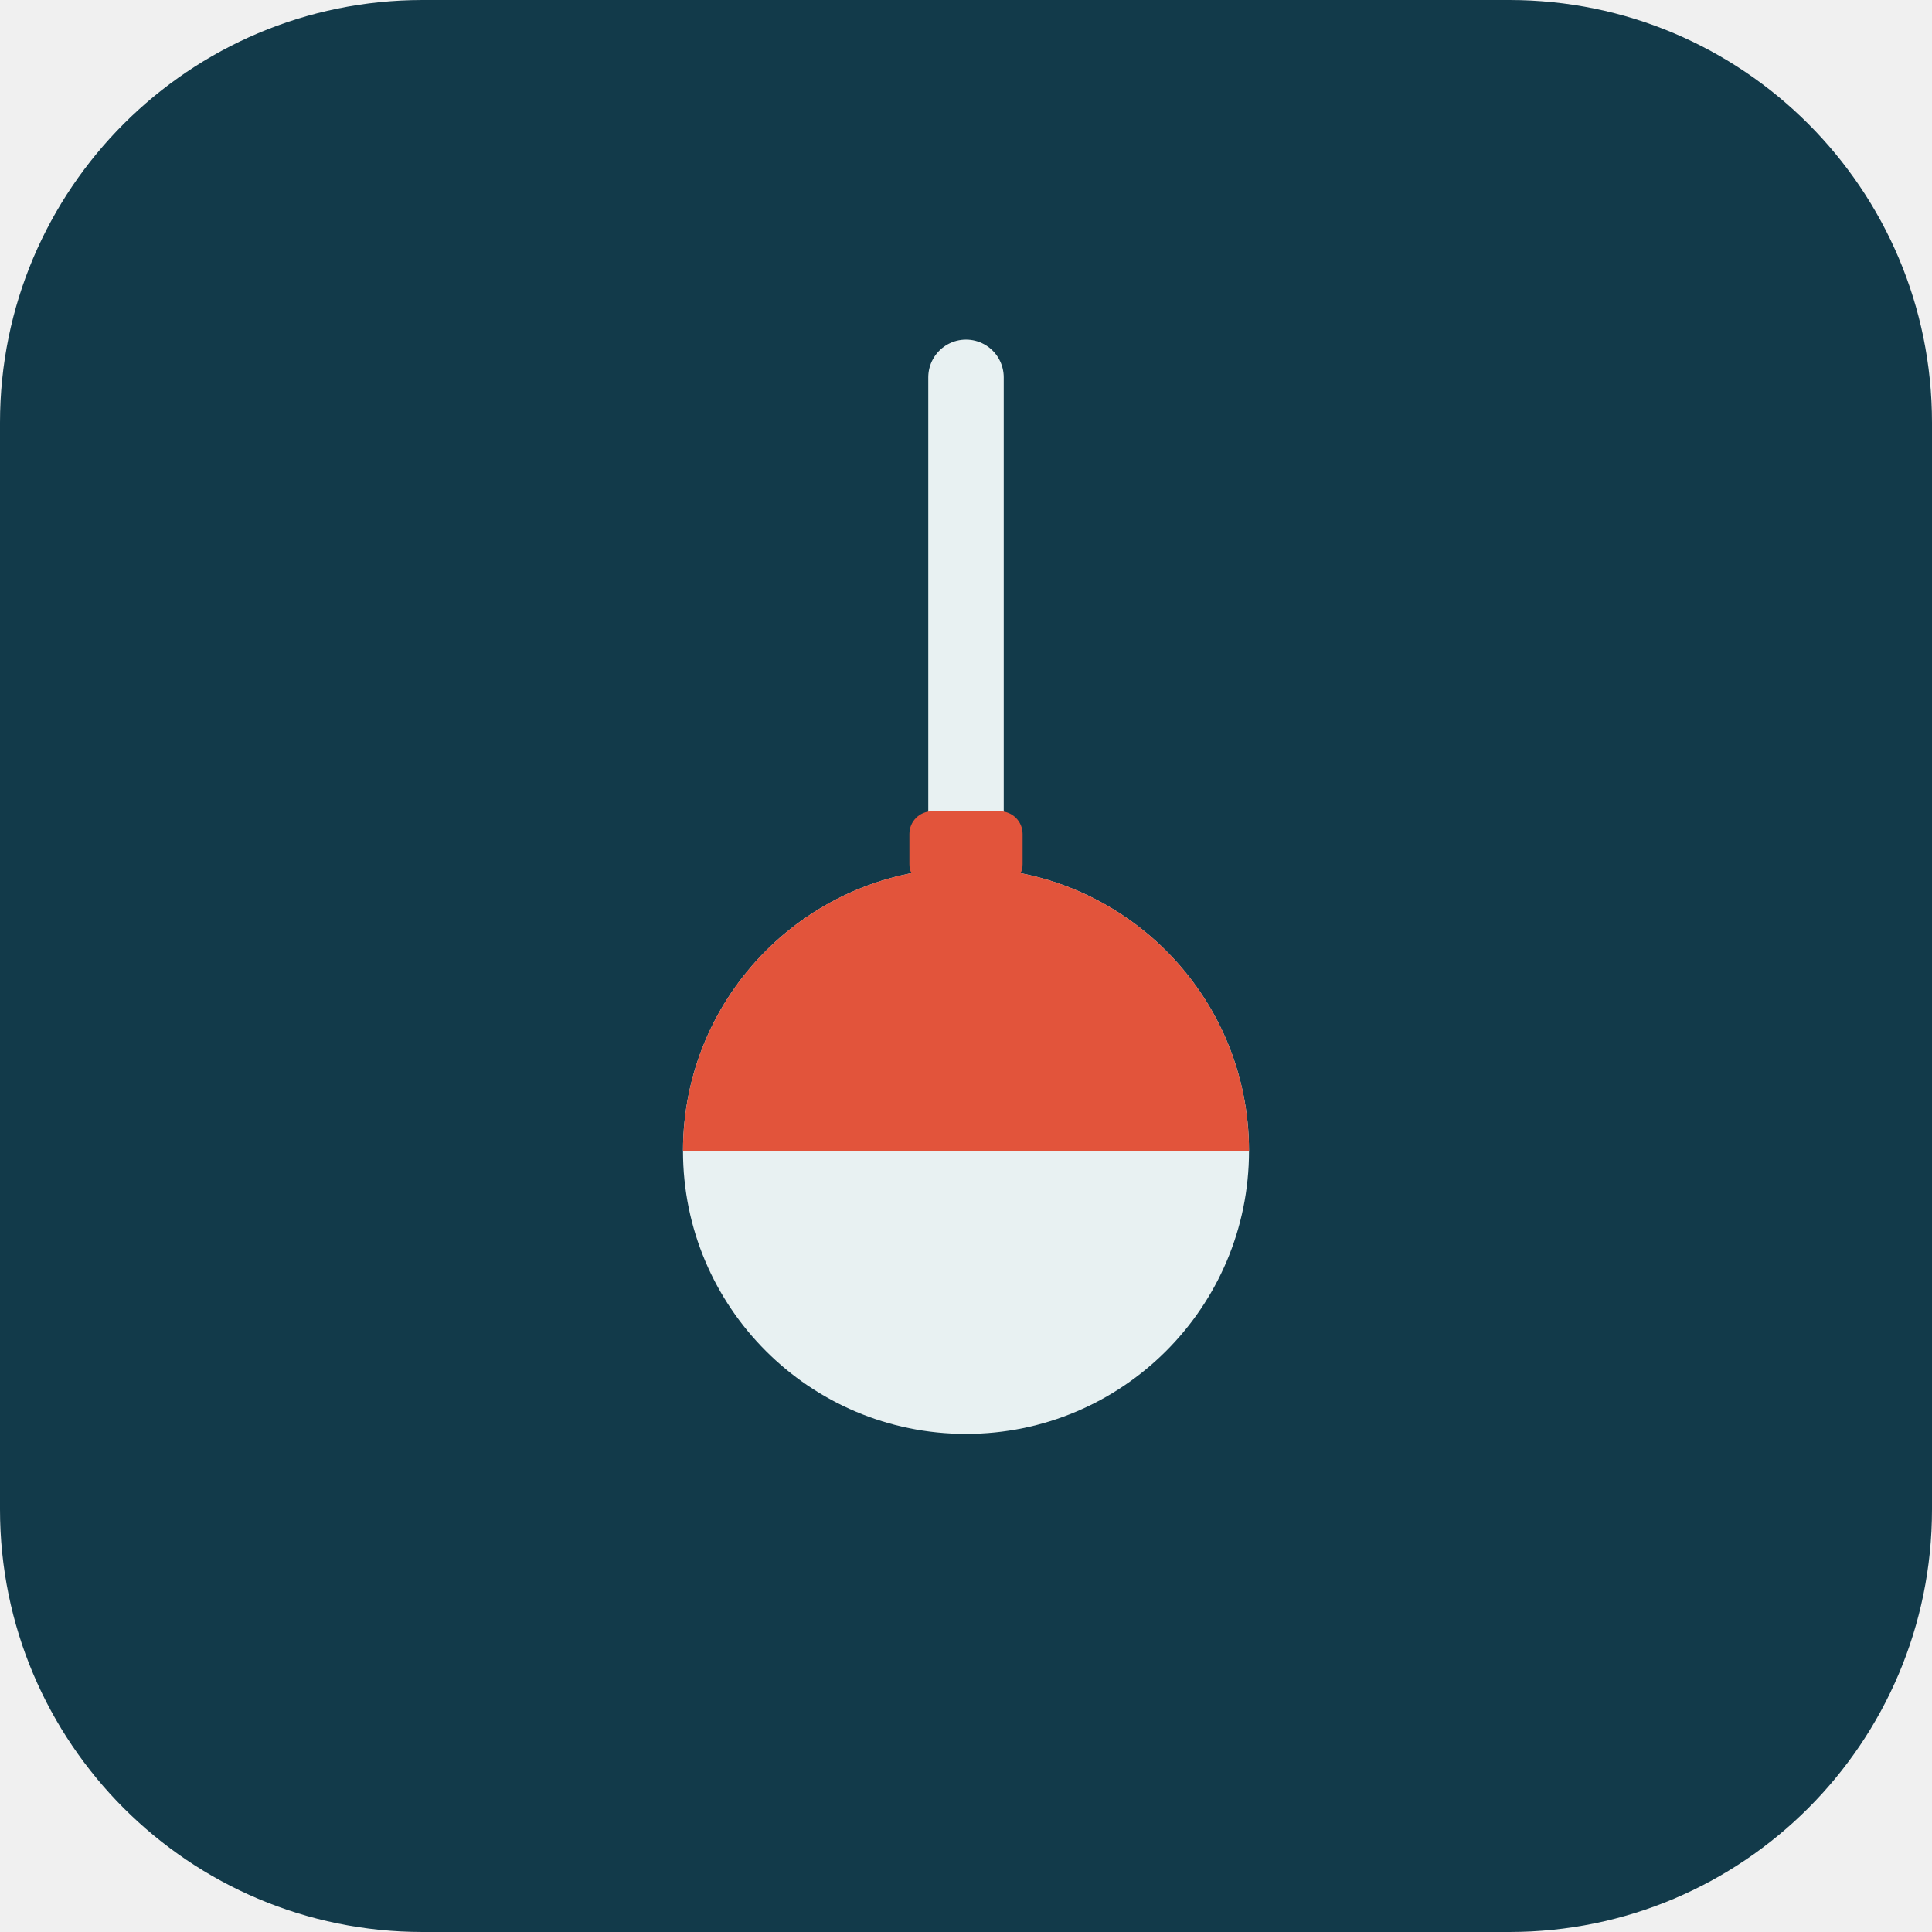
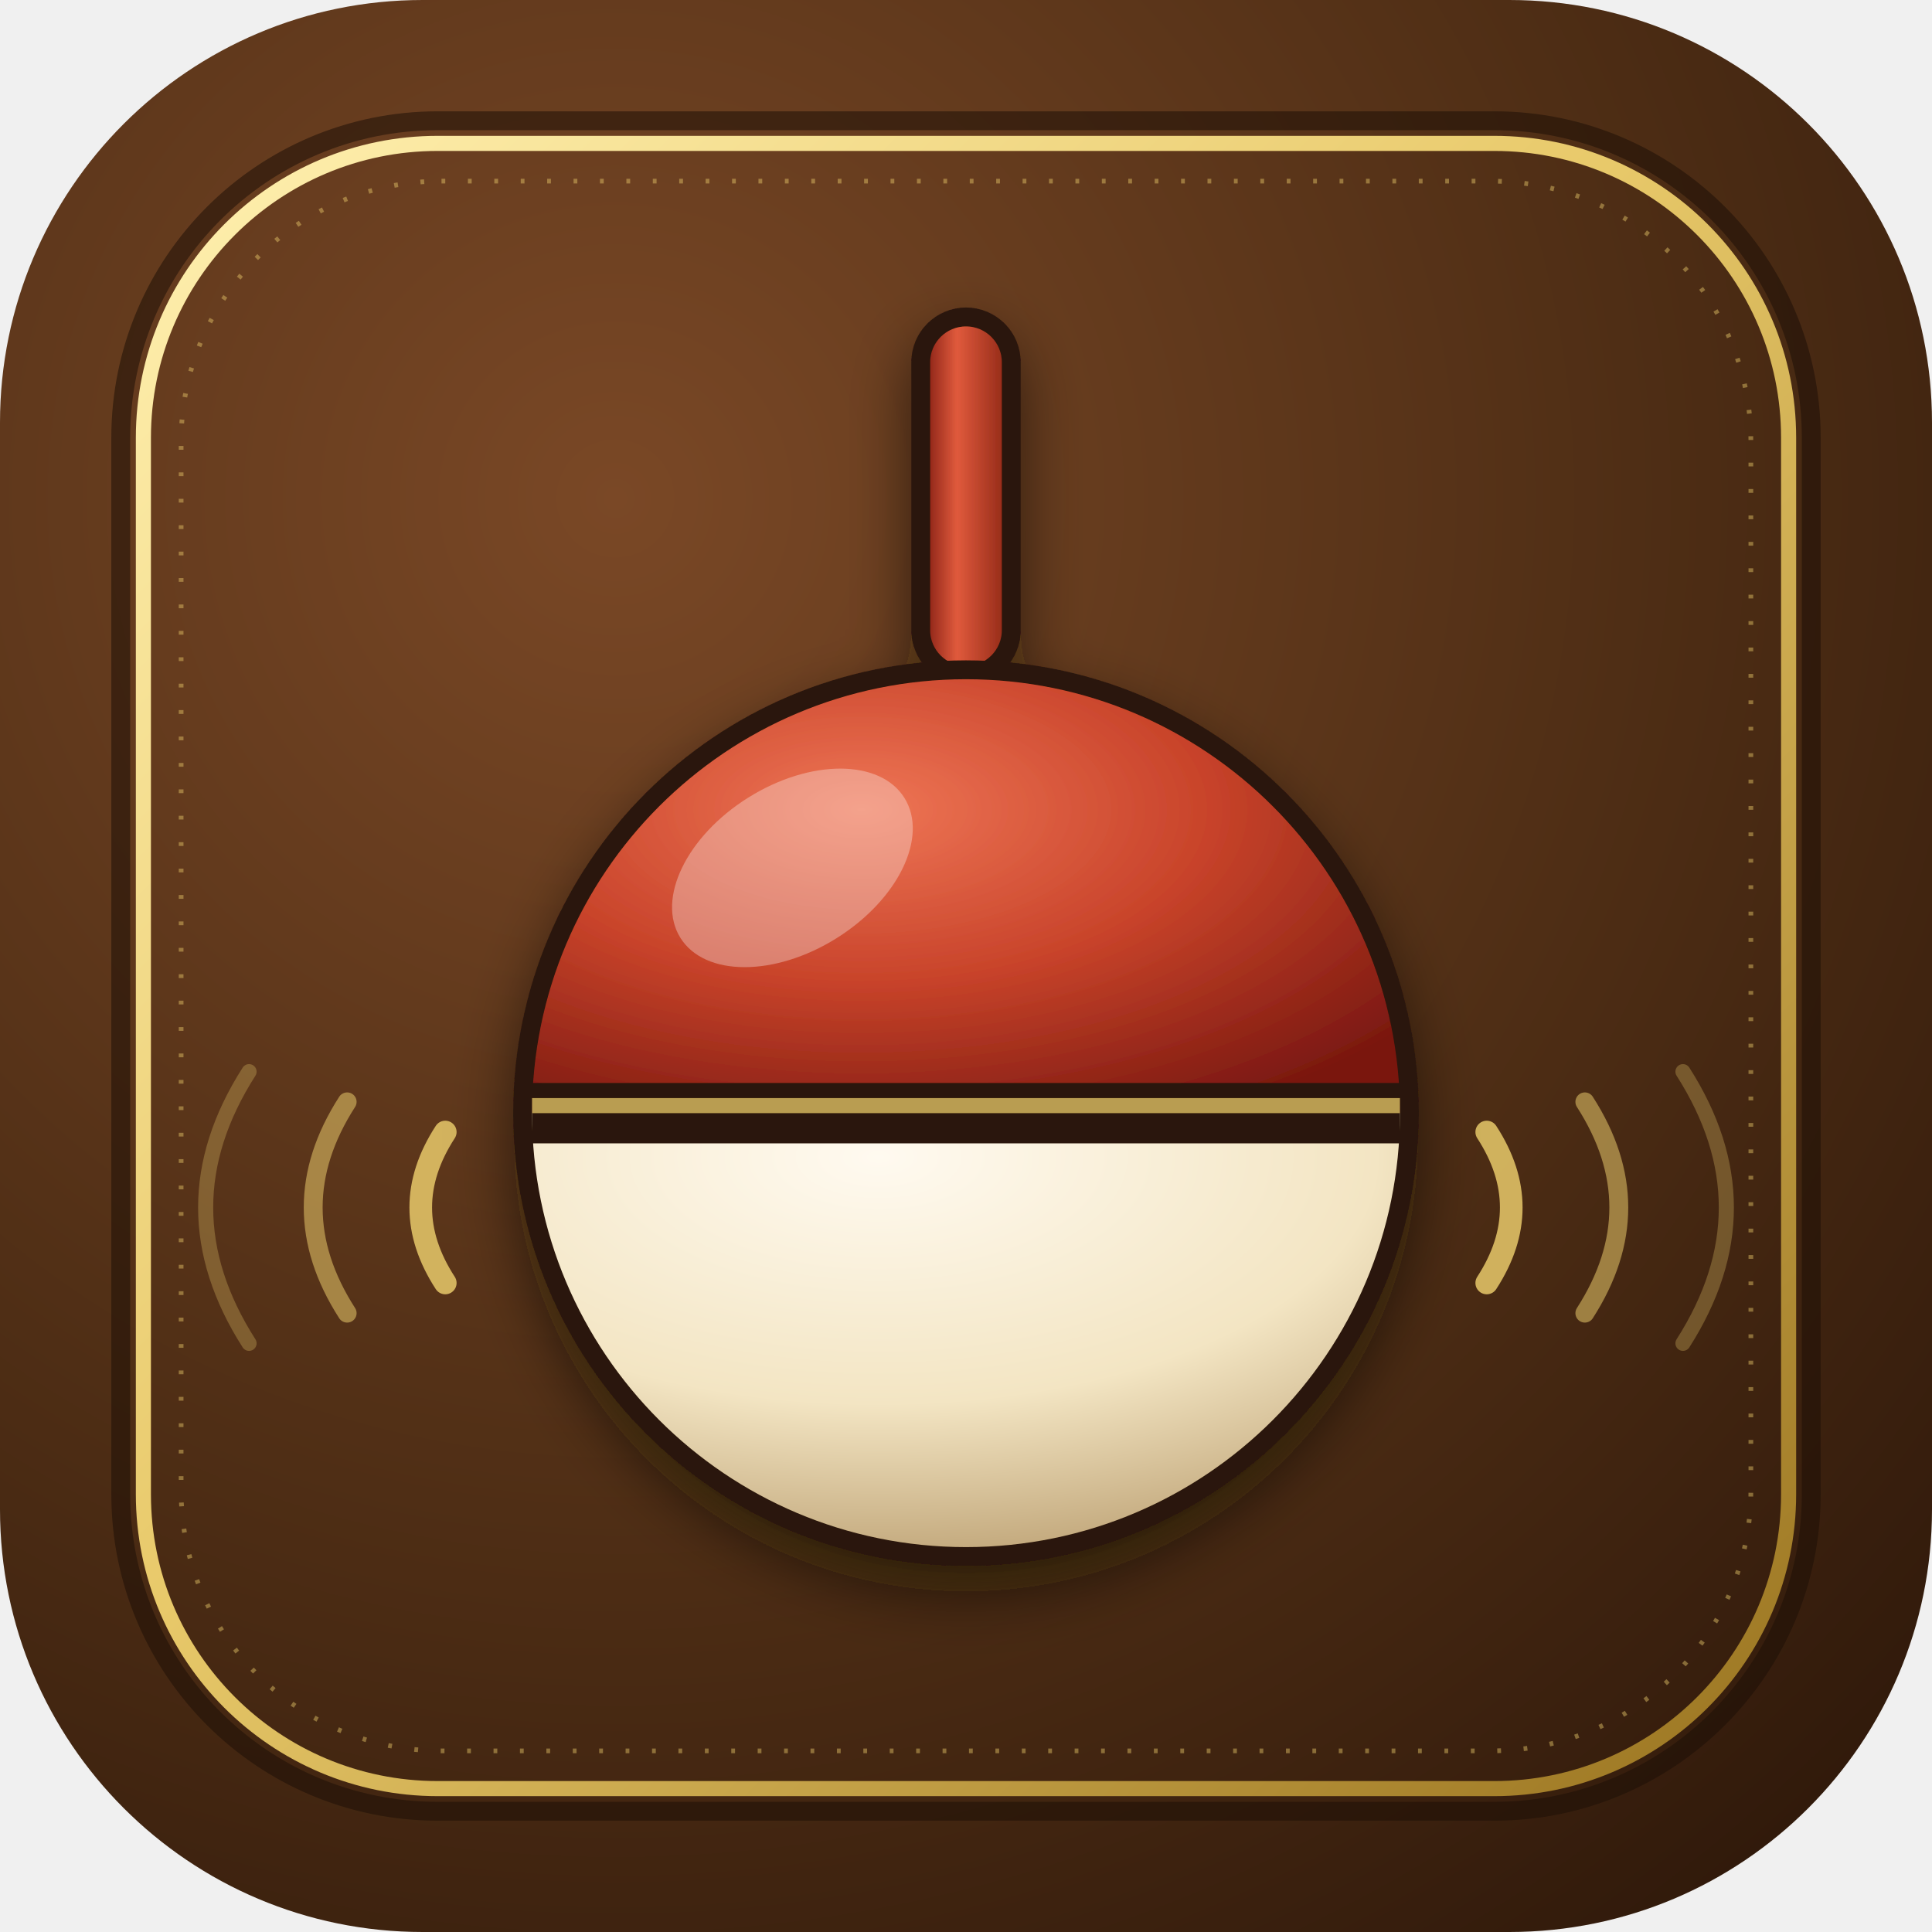
<svg xmlns="http://www.w3.org/2000/svg" viewBox="0 0 1024 1024">
-   <rect width="1024" height="1024" rx="224" fill="#123a4a" />
-   <path d="M512 200v300" stroke="#e8f1f2" stroke-width="40" stroke-linecap="round" />
-   <circle cx="512" cy="610" r="150" fill="#e8f1f2" />
-   <path d="M362 610a150 150 0 0 1 300 0z" fill="#e2543b" />
-   <rect x="482" y="430" width="60" height="40" rx="12" fill="#e2543b" />
+   <defs>
+     <radialGradient id="lea" cx=".32" cy=".26" r=".95">
+       <stop offset="0" stop-color="#7a4826" />
+       <stop offset=".55" stop-color="#4f2e15" />
+       <stop offset="1" stop-color="#2e180a" />
+     </radialGradient>
+     <linearGradient id="gilt" x1="0" y1="0" x2="1" y2="1">
+       <stop offset="0" stop-color="#fff0b0" />
+       <stop offset=".45" stop-color="#e8c96a" />
+       <stop offset="1" stop-color="#9a7420" />
+     </linearGradient>
+     <radialGradient id="cap" cx=".38" cy=".3" r=".8">
+       <stop offset="0" stop-color="#ef7656" />
+       <stop offset=".5" stop-color="#c8432a" />
+       <stop offset="1" stop-color="#7a1810" />
+     </radialGradient>
+     <radialGradient id="body" cx=".4" cy=".1" r=".95">
+       <stop offset="0" stop-color="#fffaf0" />
+       <stop offset=".6" stop-color="#f3e5c3" />
+       <stop offset="1" stop-color="#bfa477" />
+     </radialGradient>
+     <linearGradient id="stem" x1="0" x2="1">
+       <stop offset="0" stop-color="#7a1810" />
+       <stop offset=".4" stop-color="#e05a3c" />
+       <stop offset="1" stop-color="#8a2414" />
+     </linearGradient>
+     <filter id="sh" x="-20%" y="-20%" width="140%" height="150%">
+       <feDropShadow dx="0" dy="14" stdDeviation="16" flood-color="#120804" flood-opacity=".55" />
+     </filter>
+     <clipPath id="sq">
+       <rect width="1024" height="1024" rx="224" />
+     </clipPath>
+   </defs>
+   <g clip-path="url(#sq)">
+     <rect width="1024" height="1024" fill="url(#lea)" />
+     <rect x="64" y="64" width="896" height="896" rx="168" fill="none" stroke="#1d0f05" stroke-width="10" opacity=".55" />
+     <rect x="76" y="76" width="872" height="872" rx="156" fill="none" stroke="url(#gilt)" stroke-width="8" />
+     <rect x="96" y="96" width="832" height="832" rx="138" fill="none" stroke="#e8c96a" stroke-width="2.5" opacity=".45" stroke-dasharray="2 12" />
+     <g fill="none" stroke="#e8c96a" stroke-linecap="round">
+       <path d="M236 600q-26 40 0 80" stroke-width="12" opacity=".85" />
+       <path d="M184 584q-36 56 0 112" stroke-width="10" opacity=".55" />
+       <path d="M132 568q-46 72 0 144" stroke-width="8" opacity=".3" />
+       <path d="M788 600q26 40 0 80" stroke-width="12" opacity=".85" />
+       <path d="M840 584q36 56 0 112" stroke-width="10" opacity=".55" />
+       <path d="M892 568q46 72 0 144" stroke-width="8" opacity=".3" />
+     </g>
+     <g filter="url(#sh)">
+       <rect x="488" y="168" width="48" height="190" rx="24" fill="url(#stem)" stroke="#2a1608" stroke-width="10" />
+       <circle cx="512" cy="590" r="240" fill="#2a1608" />
+       <path d="M282 590a230 230 0 0 1 460 0z" fill="url(#cap)" />
+       <path d="M282 590a230 230 0 0 0 460 0z" fill="url(#body)" />
+       <rect x="282" y="574" width="460" height="32" fill="#2a1608" />
+       <rect x="282" y="582" width="460" height="8" fill="#e8c96a" opacity=".75" />
+       <ellipse cx="420" cy="460" rx="70" ry="44" transform="rotate(-32 420 460)" fill="#fff" opacity=".32" />
+     </g>
+   </g>
</svg>
